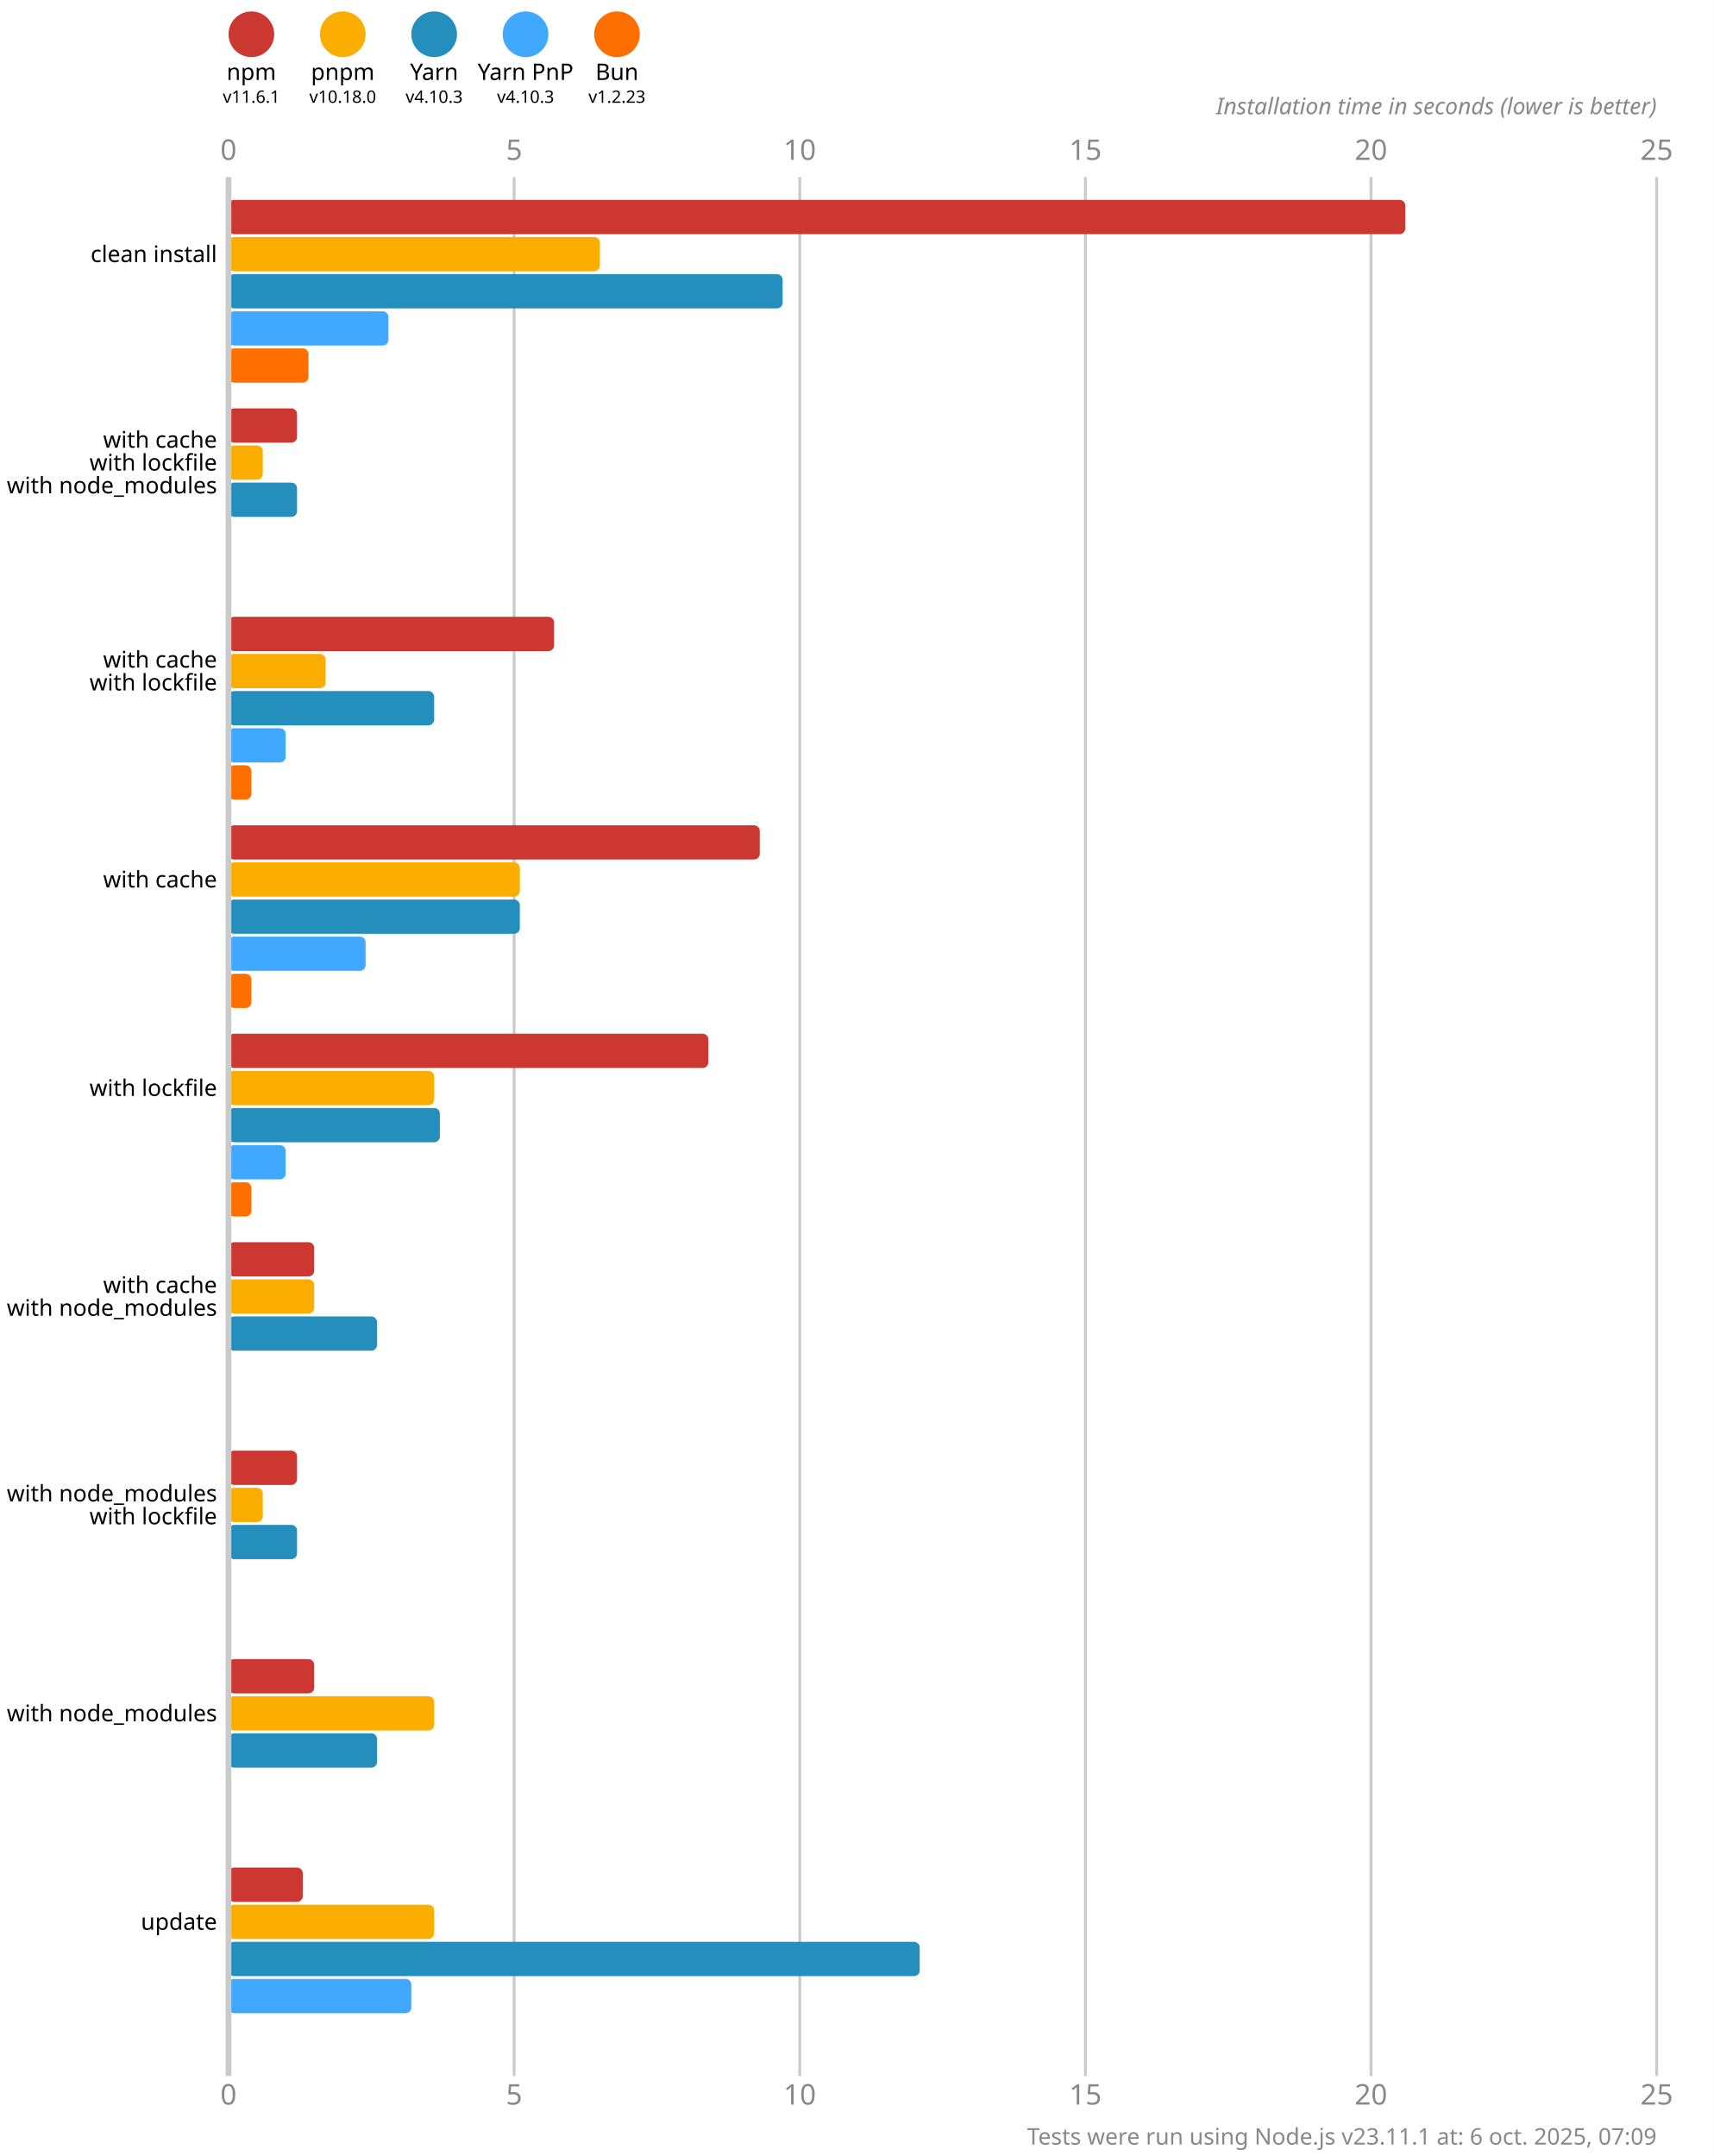
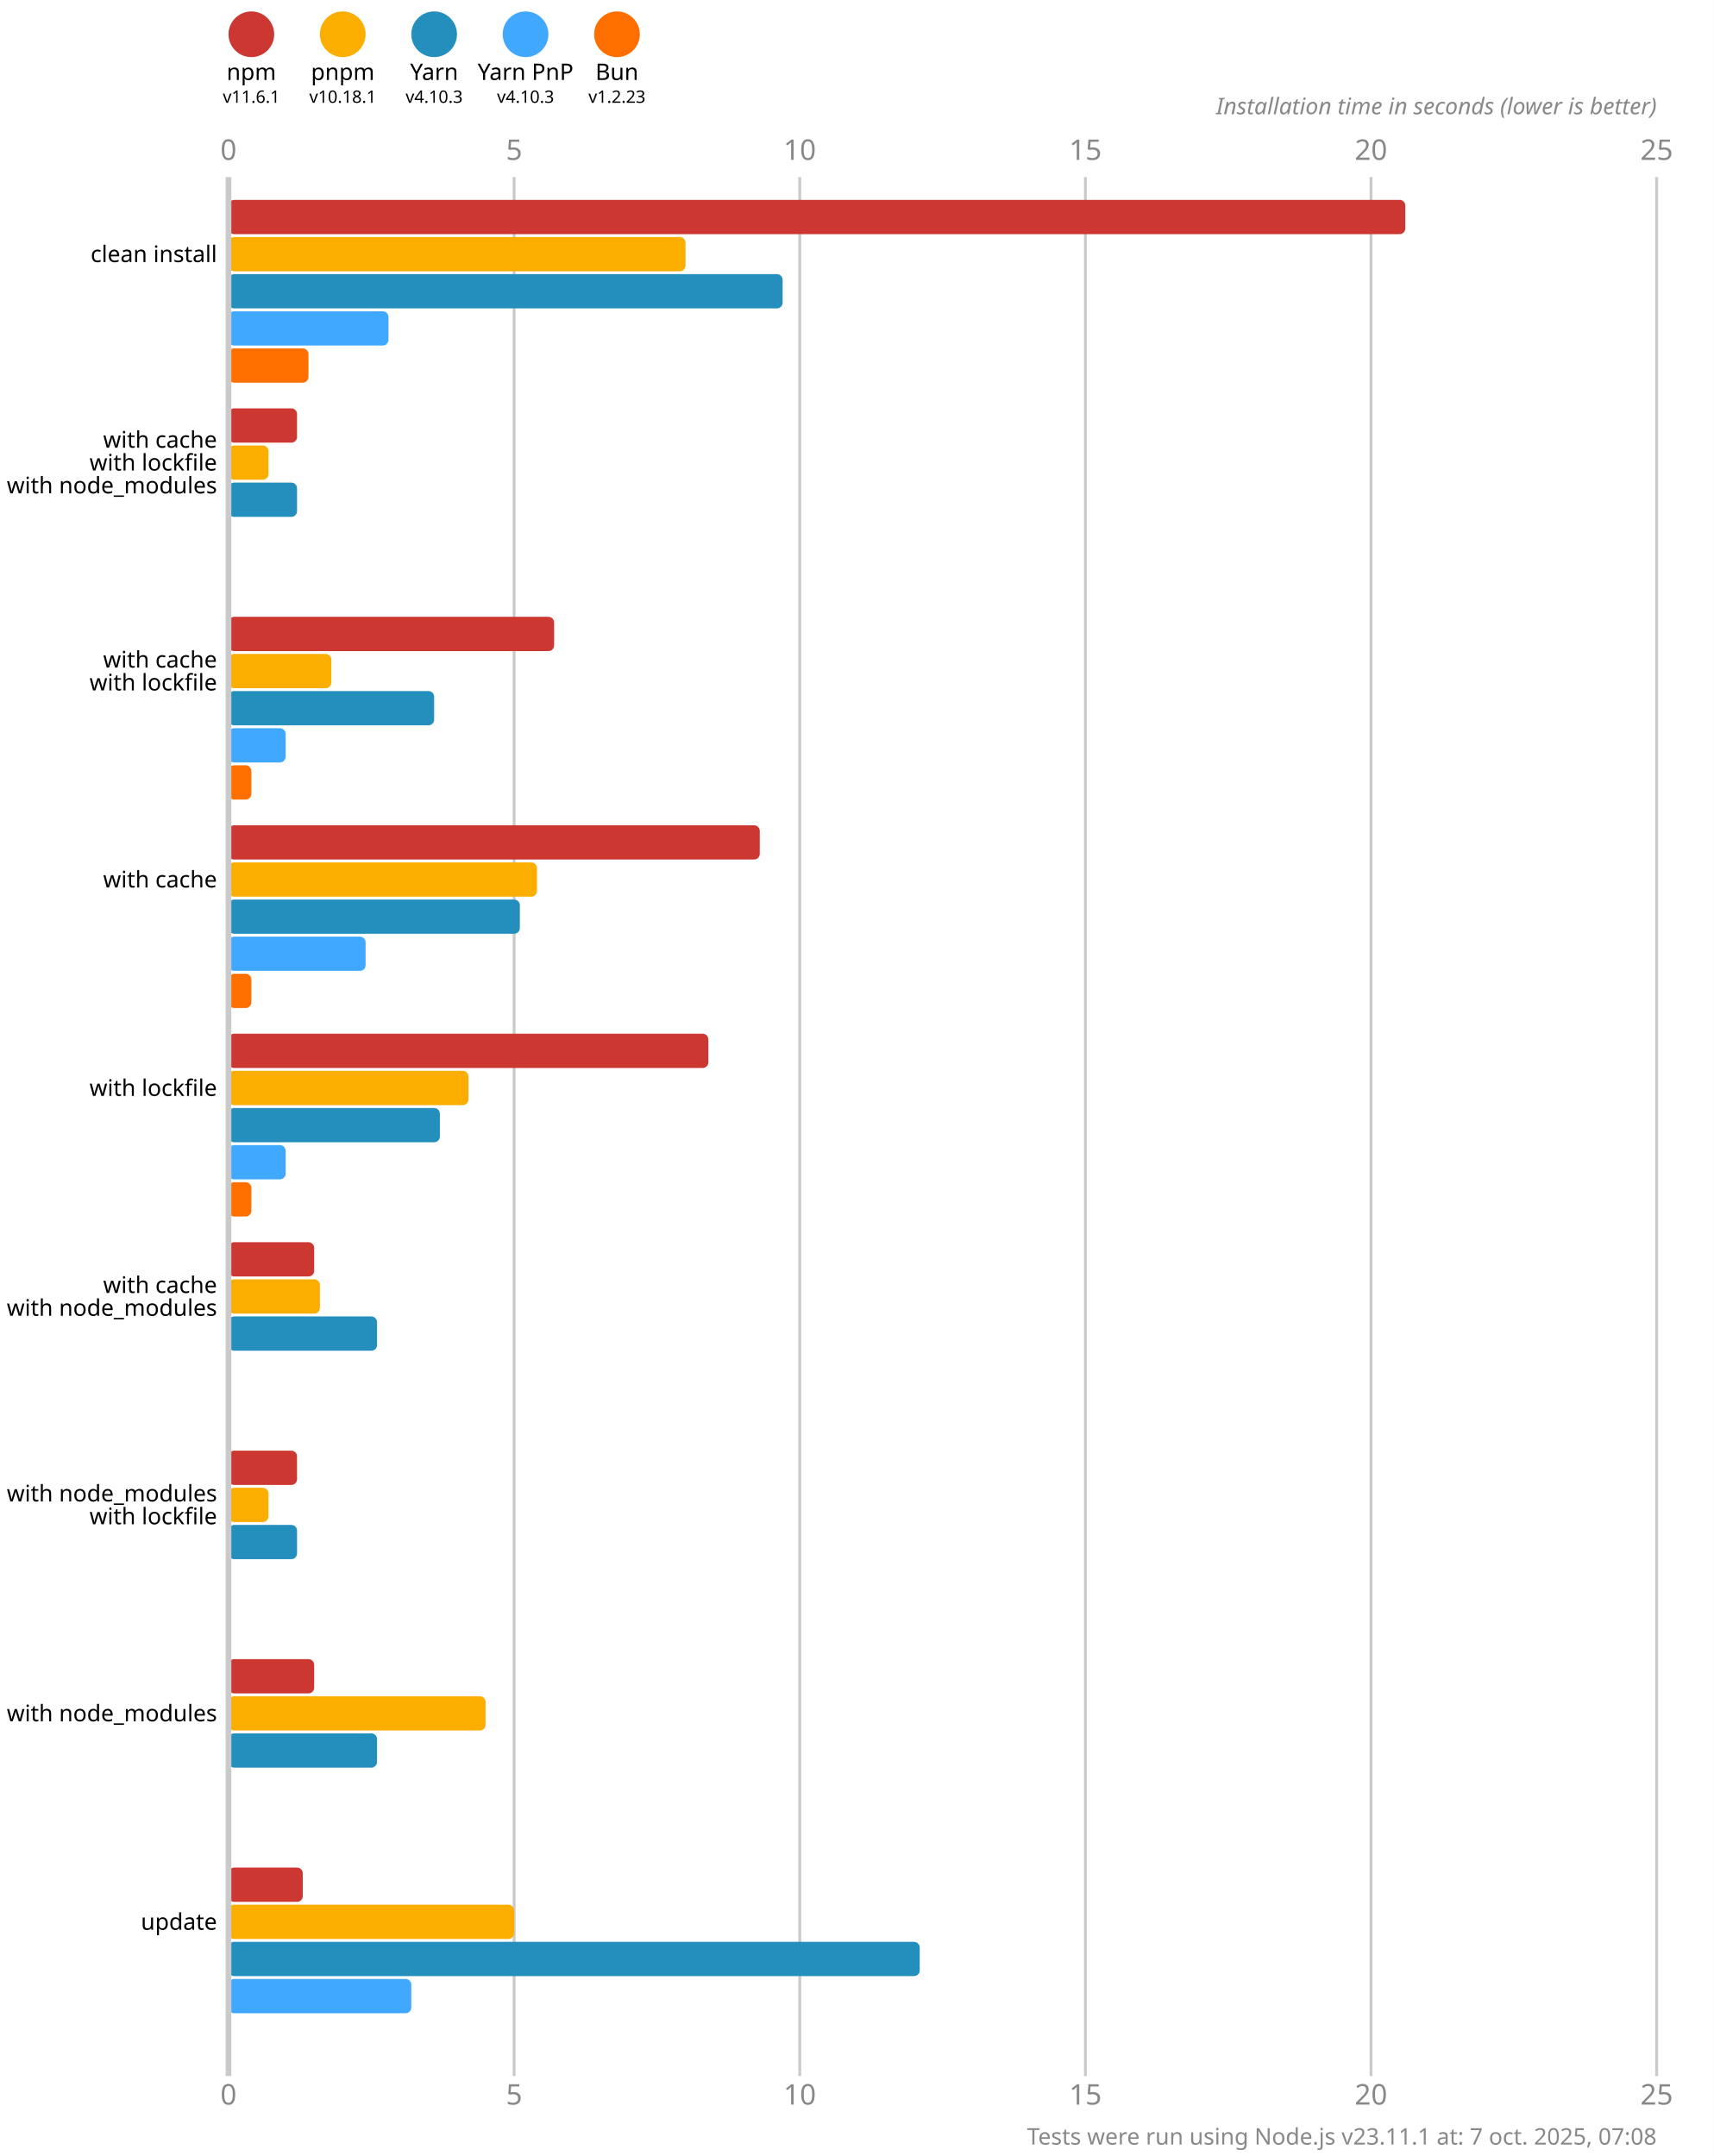
<svg xmlns="http://www.w3.org/2000/svg" version="1.1" viewBox="0 0 300 377.5">
  <style>
    .font { font-family: sans-serif; }
    .s3 { font-size: 3px; }
    .s4 { font-size: 4px; }
    .s5 { font-size: 5px; }
    .line { stroke: #cacaca; }
    .width { stroke-width: 0.5; }
    .text { fill: #888; }
  </style>
  <rect x="0" y="0" width="300" height="377.5" fill="#fff" />
  <circle cx="44" cy="6" r="4" fill="#cd3731" />
  <text x="44" y="14" class="font s4" text-anchor="middle">npm</text>
  <text x="44" y="18" class="font s3" text-anchor="middle">v11.6.1</text>
  <circle cx="60" cy="6" r="4" fill="#fbae00" />
  <text x="60" y="14" class="font s4" text-anchor="middle">pnpm</text>
-   <text x="60" y="18" class="font s3" text-anchor="middle">v10.18.0</text>
+   <text x="60" y="18" class="font s3" text-anchor="middle">v10.18.1</text>
  <circle cx="76" cy="6" r="4" fill="#248ebd" />
  <text x="76" y="14" class="font s4" text-anchor="middle">Yarn</text>
  <text x="76" y="18" class="font s3" text-anchor="middle">v4.10.3</text>
  <circle cx="92" cy="6" r="4" fill="#40a9ff" />
  <text x="92" y="14" class="font s4" text-anchor="middle">Yarn PnP</text>
  <text x="92" y="18" class="font s3" text-anchor="middle">v4.10.3</text>
  <circle cx="108" cy="6" r="4" fill="#ff6f00" />
  <text x="108" y="14" class="font s4" text-anchor="middle">Bun</text>
  <text x="108" y="18" class="font s3" text-anchor="middle">v1.2.23</text>
  <text x="40" y="28" class="font s5 text" text-anchor="middle">0</text>
  <text x="40" y="368.5" class="font s5 text" text-anchor="middle">0</text>
  <line x1="90" y1="31" x2="90" y2="363.5" class="line width" />
  <text x="90" y="28" class="font s5 text" text-anchor="middle">5</text>
  <text x="90" y="368.5" class="font s5 text" text-anchor="middle">5</text>
  <line x1="140" y1="31" x2="140" y2="363.5" class="line width" />
  <text x="140" y="28" class="font s5 text" text-anchor="middle">10</text>
  <text x="140" y="368.5" class="font s5 text" text-anchor="middle">10</text>
  <line x1="190" y1="31" x2="190" y2="363.5" class="line width" />
  <text x="190" y="28" class="font s5 text" text-anchor="middle">15</text>
  <text x="190" y="368.5" class="font s5 text" text-anchor="middle">15</text>
  <line x1="240" y1="31" x2="240" y2="363.5" class="line width" />
  <text x="240" y="28" class="font s5 text" text-anchor="middle">20</text>
  <text x="240" y="368.5" class="font s5 text" text-anchor="middle">20</text>
  <line x1="290" y1="31" x2="290" y2="363.5" class="line width" />
  <text x="290" y="28" class="font s5 text" text-anchor="middle">25</text>
  <text x="290" y="368.5" class="font s5 text" text-anchor="middle">25</text>
  <text x="290" y="20" class="font s4 text" font-style="italic" text-anchor="end">Installation time in seconds (lower is better)</text>
  <rect x="40" y="35" width="206" height="6" fill="#cd3731" rx="1" ry="1" />
-   <rect x="40" y="41.5" width="65" height="6" fill="#fbae00" rx="1" ry="1" />
+   <rect x="40" y="41.5" width="80" height="6" fill="#fbae00" rx="1" ry="1" />
  <rect x="40" y="48" width="97" height="6" fill="#248ebd" rx="1" ry="1" />
  <rect x="40" y="54.5" width="28" height="6" fill="#40a9ff" rx="1" ry="1" />
  <rect x="40" y="61" width="14" height="6" fill="#ff6f00" rx="1" ry="1" />
  <rect x="40" y="71.5" width="12" height="6" fill="#cd3731" rx="1" ry="1" />
-   <rect x="40" y="78" width="6" height="6" fill="#fbae00" rx="1" ry="1" />
+   <rect x="40" y="78" width="7" height="6" fill="#fbae00" rx="1" ry="1" />
  <rect x="40" y="84.5" width="12" height="6" fill="#248ebd" rx="1" ry="1" />
  <rect x="40" y="91" width="0" height="6" fill="#40a9ff" rx="1" ry="1" />
  <rect x="40" y="97.5" width="0" height="6" fill="#ff6f00" rx="1" ry="1" />
  <rect x="40" y="108" width="57" height="6" fill="#cd3731" rx="1" ry="1" />
-   <rect x="40" y="114.5" width="17" height="6" fill="#fbae00" rx="1" ry="1" />
+   <rect x="40" y="114.5" width="18" height="6" fill="#fbae00" rx="1" ry="1" />
  <rect x="40" y="121" width="36" height="6" fill="#248ebd" rx="1" ry="1" />
  <rect x="40" y="127.5" width="10" height="6" fill="#40a9ff" rx="1" ry="1" />
  <rect x="40" y="134" width="4" height="6" fill="#ff6f00" rx="1" ry="1" />
  <rect x="40" y="144.5" width="93" height="6" fill="#cd3731" rx="1" ry="1" />
-   <rect x="40" y="151" width="51" height="6" fill="#fbae00" rx="1" ry="1" />
+   <rect x="40" y="151" width="54" height="6" fill="#fbae00" rx="1" ry="1" />
  <rect x="40" y="157.5" width="51" height="6" fill="#248ebd" rx="1" ry="1" />
  <rect x="40" y="164" width="24" height="6" fill="#40a9ff" rx="1" ry="1" />
  <rect x="40" y="170.5" width="4" height="6" fill="#ff6f00" rx="1" ry="1" />
  <rect x="40" y="181" width="84" height="6" fill="#cd3731" rx="1" ry="1" />
-   <rect x="40" y="187.5" width="36" height="6" fill="#fbae00" rx="1" ry="1" />
+   <rect x="40" y="187.5" width="42" height="6" fill="#fbae00" rx="1" ry="1" />
  <rect x="40" y="194" width="37" height="6" fill="#248ebd" rx="1" ry="1" />
  <rect x="40" y="200.5" width="10" height="6" fill="#40a9ff" rx="1" ry="1" />
  <rect x="40" y="207" width="4" height="6" fill="#ff6f00" rx="1" ry="1" />
  <rect x="40" y="217.5" width="15" height="6" fill="#cd3731" rx="1" ry="1" />
-   <rect x="40" y="224" width="15" height="6" fill="#fbae00" rx="1" ry="1" />
+   <rect x="40" y="224" width="16" height="6" fill="#fbae00" rx="1" ry="1" />
  <rect x="40" y="230.5" width="26" height="6" fill="#248ebd" rx="1" ry="1" />
  <rect x="40" y="237" width="0" height="6" fill="#40a9ff" rx="1" ry="1" />
  <rect x="40" y="243.5" width="0" height="6" fill="#ff6f00" rx="1" ry="1" />
  <rect x="40" y="254" width="12" height="6" fill="#cd3731" rx="1" ry="1" />
-   <rect x="40" y="260.5" width="6" height="6" fill="#fbae00" rx="1" ry="1" />
+   <rect x="40" y="260.5" width="7" height="6" fill="#fbae00" rx="1" ry="1" />
  <rect x="40" y="267" width="12" height="6" fill="#248ebd" rx="1" ry="1" />
  <rect x="40" y="273.5" width="0" height="6" fill="#40a9ff" rx="1" ry="1" />
  <rect x="40" y="280" width="0" height="6" fill="#ff6f00" rx="1" ry="1" />
  <rect x="40" y="290.5" width="15" height="6" fill="#cd3731" rx="1" ry="1" />
-   <rect x="40" y="297" width="36" height="6" fill="#fbae00" rx="1" ry="1" />
+   <rect x="40" y="297" width="45" height="6" fill="#fbae00" rx="1" ry="1" />
  <rect x="40" y="303.5" width="26" height="6" fill="#248ebd" rx="1" ry="1" />
  <rect x="40" y="310" width="0" height="6" fill="#40a9ff" rx="1" ry="1" />
  <rect x="40" y="316.5" width="0" height="6" fill="#ff6f00" rx="1" ry="1" />
  <rect x="40" y="327" width="13" height="6" fill="#cd3731" rx="1" ry="1" />
-   <rect x="40" y="333.5" width="36" height="6" fill="#fbae00" rx="1" ry="1" />
+   <rect x="40" y="333.5" width="50" height="6" fill="#fbae00" rx="1" ry="1" />
  <rect x="40" y="340" width="121" height="6" fill="#248ebd" rx="1" ry="1" />
  <rect x="40" y="346.5" width="32" height="6" fill="#40a9ff" rx="1" ry="1" />
  <rect x="40" y="353" width="0" height="6" fill="#ff6f00" rx="1" ry="1" />
  <line x1="40" y1="31" x2="40" y2="363.5" class="line" />
  <text x="38" y="44.5" class="font s4" dominant-baseline="middle" text-anchor="end">clean install</text>
  <text x="38" y="77" class="font s4" dominant-baseline="middle" text-anchor="end">with cache</text>
  <text x="38" y="81" class="font s4" dominant-baseline="middle" text-anchor="end">with lockfile</text>
  <text x="38" y="85" class="font s4" dominant-baseline="middle" text-anchor="end">with node_modules</text>
  <text x="38" y="115.5" class="font s4" dominant-baseline="middle" text-anchor="end">with cache</text>
  <text x="38" y="119.5" class="font s4" dominant-baseline="middle" text-anchor="end">with lockfile</text>
  <text x="38" y="154" class="font s4" dominant-baseline="middle" text-anchor="end">with cache</text>
  <text x="38" y="190.5" class="font s4" dominant-baseline="middle" text-anchor="end">with lockfile</text>
  <text x="38" y="225" class="font s4" dominant-baseline="middle" text-anchor="end">with cache</text>
  <text x="38" y="229" class="font s4" dominant-baseline="middle" text-anchor="end">with node_modules</text>
  <text x="38" y="261.5" class="font s4" dominant-baseline="middle" text-anchor="end">with node_modules</text>
  <text x="38" y="265.5" class="font s4" dominant-baseline="middle" text-anchor="end">with lockfile</text>
  <text x="38" y="300" class="font s4" dominant-baseline="middle" text-anchor="end">with node_modules</text>
  <text x="38" y="336.5" class="font s4" dominant-baseline="middle" text-anchor="end">update</text>
-   <text x="290" y="375.5" class="font s4 text" text-anchor="end">Tests were run using Node.js v23.11.1 at: 6 oct. 2025, 07:09</text>
+   <text x="290" y="375.5" class="font s4 text" text-anchor="end">Tests were run using Node.js v23.11.1 at: 7 oct. 2025, 07:08</text>
</svg>
